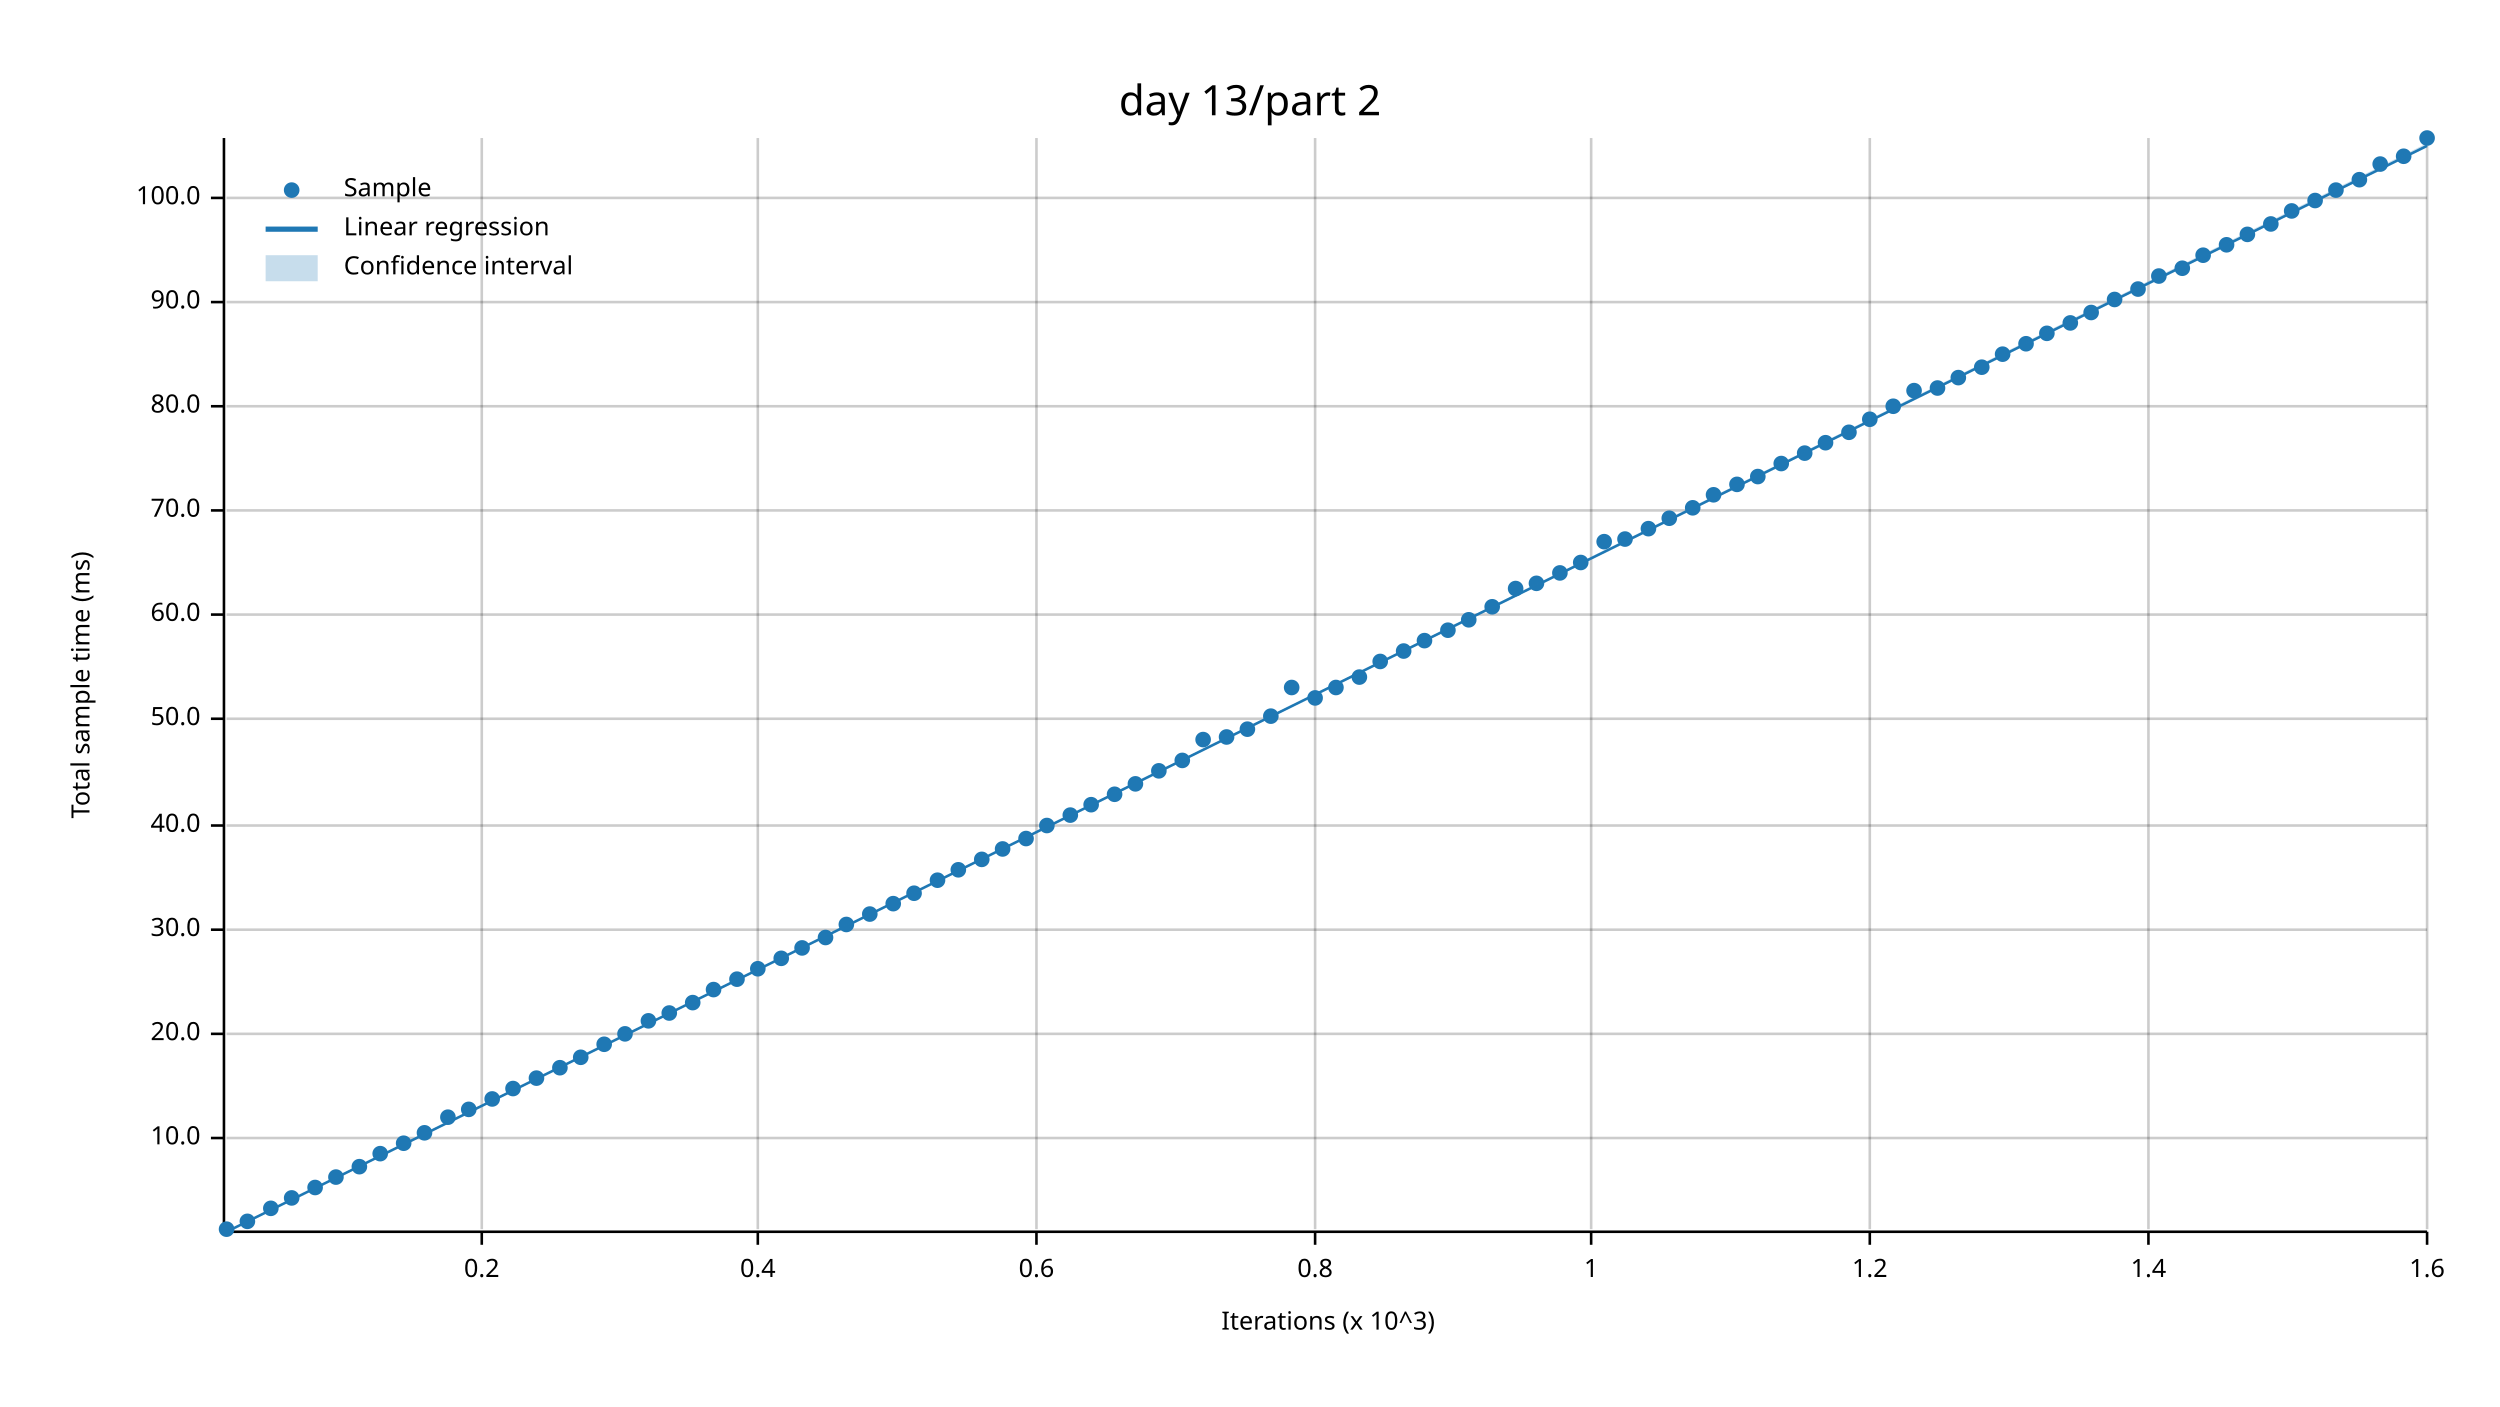
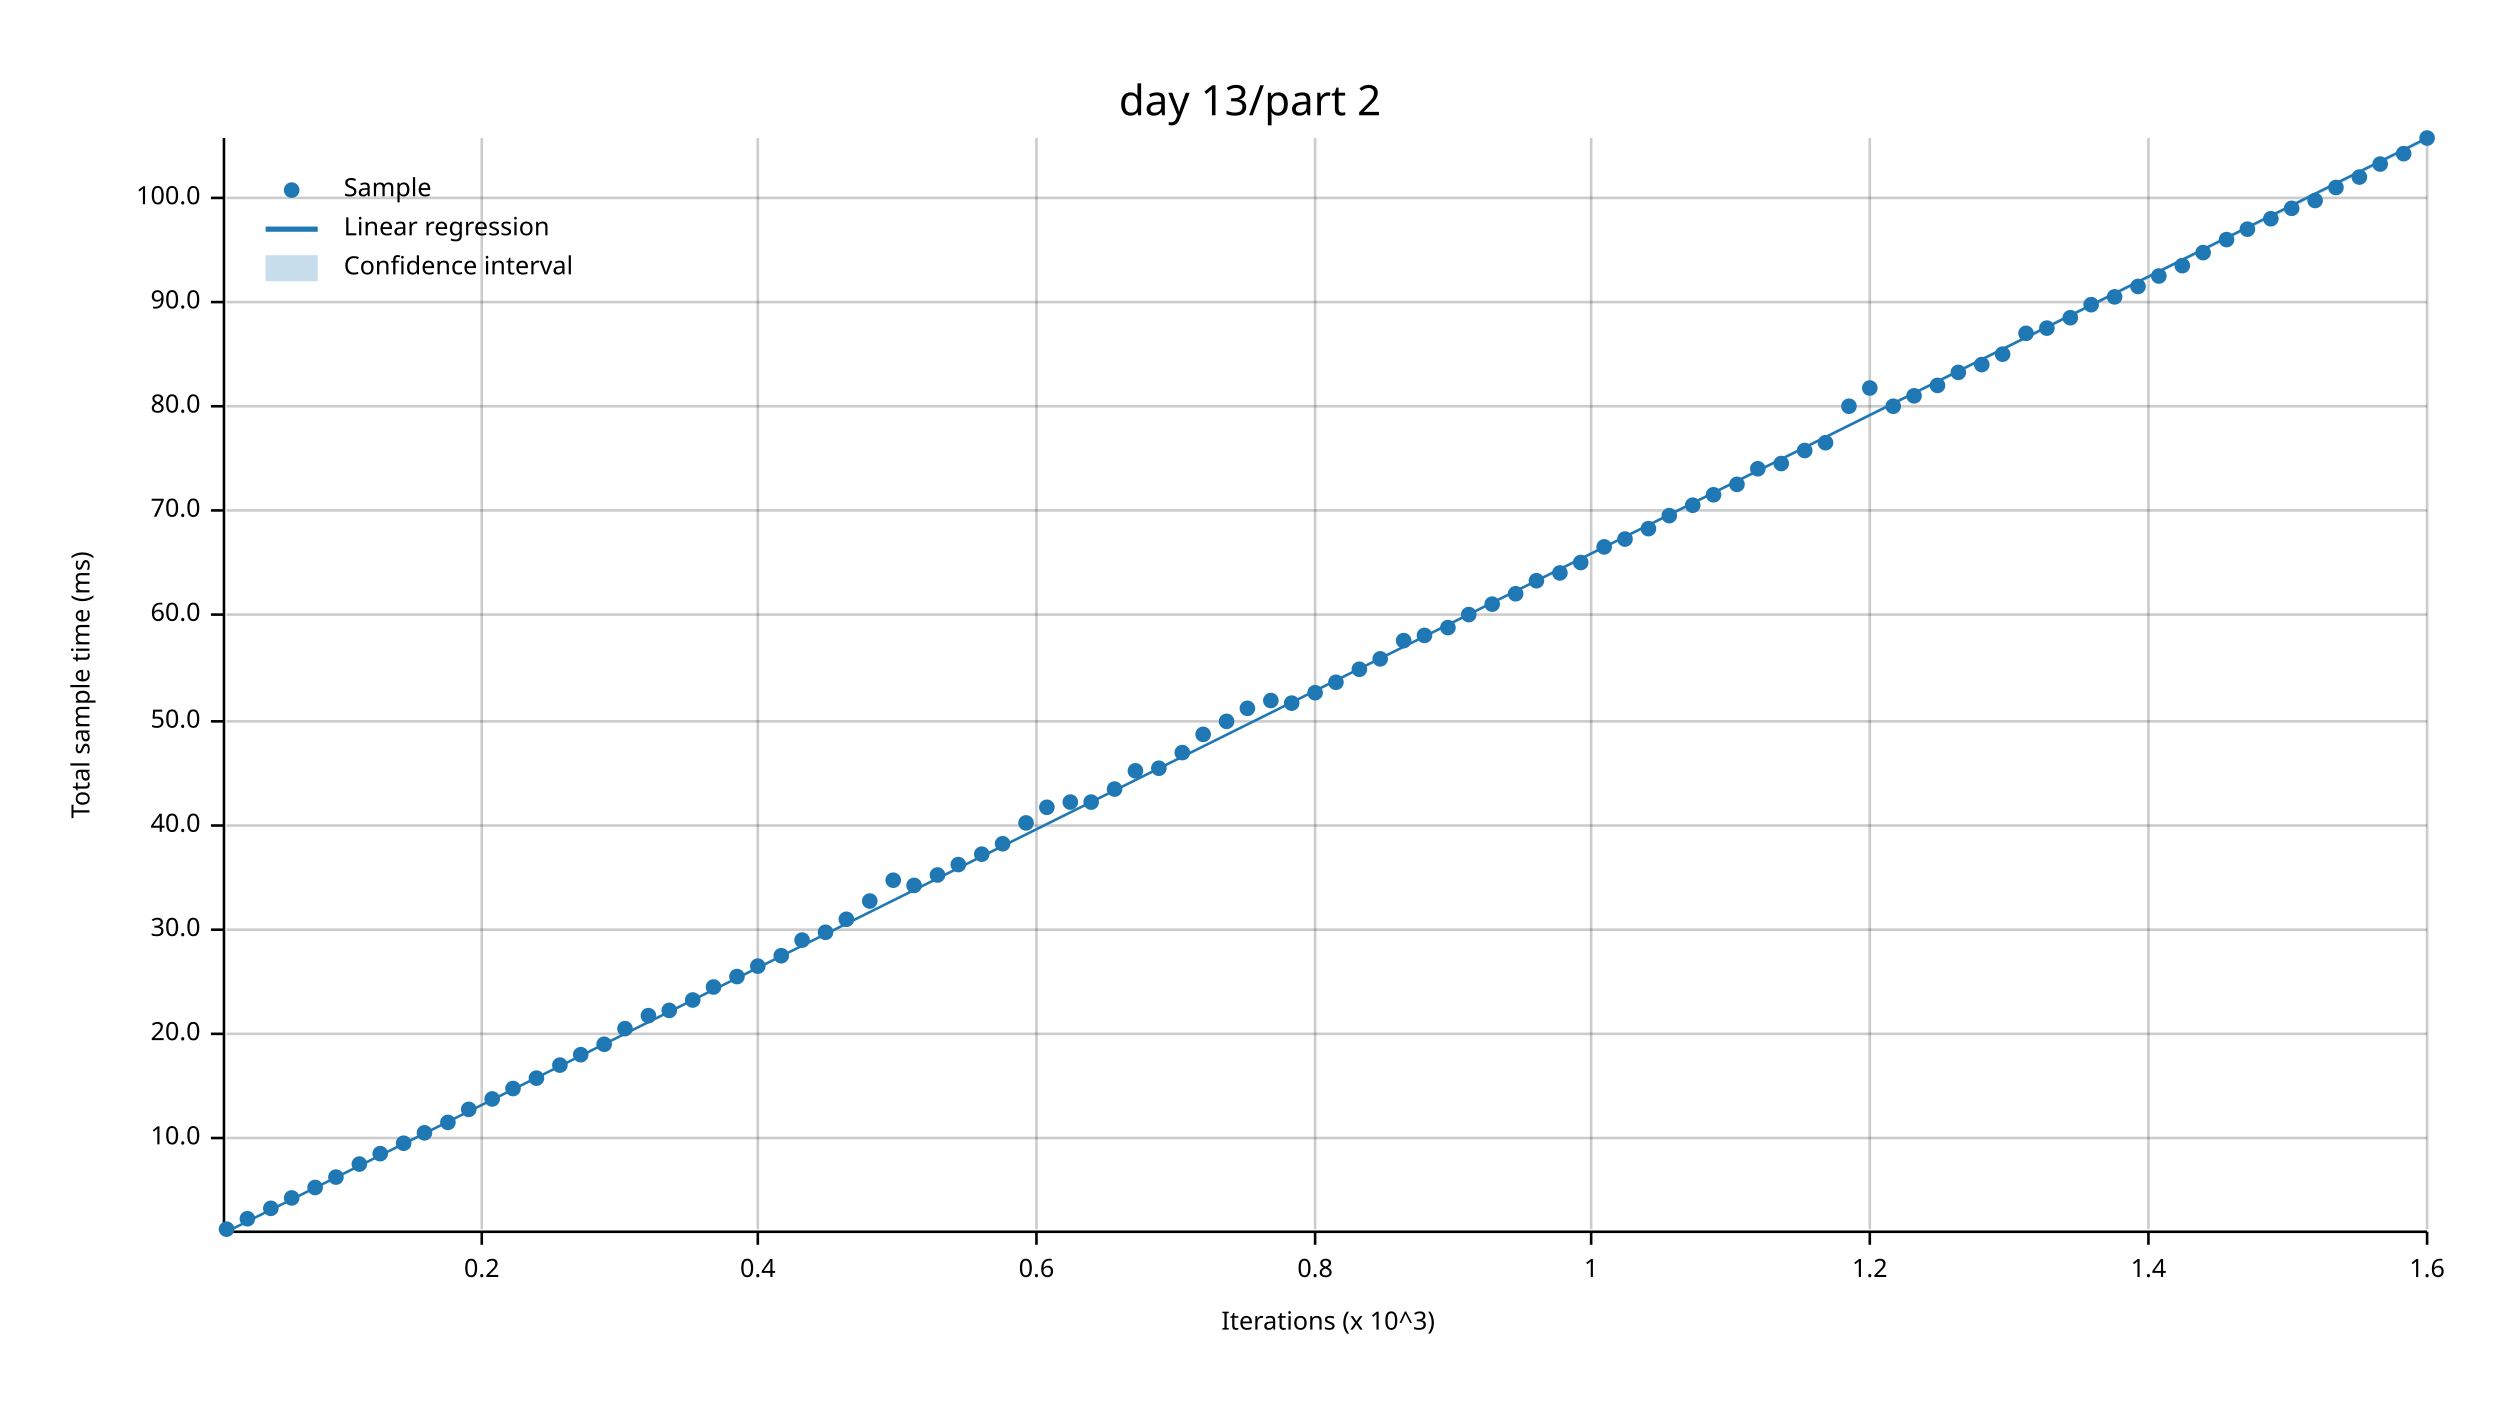
<svg xmlns="http://www.w3.org/2000/svg" width="960" height="540" viewBox="0 0 960 540">
  <text x="480" y="32" dy="0.76em" text-anchor="middle" font-family="sans-serif" font-size="16.129" opacity="1" fill="#000000">
day 13/part 2
</text>
  <text x="27" y="263" dy="0.76em" text-anchor="middle" font-family="sans-serif" font-size="9.677" opacity="1" fill="#000000" transform="rotate(270, 27, 263)">
Total sample time (ms)
</text>
  <text x="510" y="513" dy="-0.5ex" text-anchor="middle" font-family="sans-serif" font-size="9.677" opacity="1" fill="#000000">
Iterations (x 10^3)
</text>
  <line opacity="0.2" stroke="#000000" stroke-width="1" x1="185" y1="472" x2="185" y2="53" />
  <line opacity="0.2" stroke="#000000" stroke-width="1" x1="291" y1="472" x2="291" y2="53" />
  <line opacity="0.2" stroke="#000000" stroke-width="1" x1="398" y1="472" x2="398" y2="53" />
  <line opacity="0.2" stroke="#000000" stroke-width="1" x1="505" y1="472" x2="505" y2="53" />
  <line opacity="0.2" stroke="#000000" stroke-width="1" x1="611" y1="472" x2="611" y2="53" />
  <line opacity="0.2" stroke="#000000" stroke-width="1" x1="718" y1="472" x2="718" y2="53" />
  <line opacity="0.2" stroke="#000000" stroke-width="1" x1="825" y1="472" x2="825" y2="53" />
  <line opacity="0.2" stroke="#000000" stroke-width="1" x1="932" y1="472" x2="932" y2="53" />
  <line opacity="0.2" stroke="#000000" stroke-width="1" x1="87" y1="437" x2="932" y2="437" />
  <line opacity="0.2" stroke="#000000" stroke-width="1" x1="87" y1="397" x2="932" y2="397" />
  <line opacity="0.2" stroke="#000000" stroke-width="1" x1="87" y1="357" x2="932" y2="357" />
  <line opacity="0.2" stroke="#000000" stroke-width="1" x1="87" y1="317" x2="932" y2="317" />
-   <line opacity="0.2" stroke="#000000" stroke-width="1" x1="87" y1="276" x2="932" y2="276" />
+   <line opacity="0.2" stroke="#000000" stroke-width="1" x1="87" y1="277" x2="932" y2="277" />
  <line opacity="0.2" stroke="#000000" stroke-width="1" x1="87" y1="236" x2="932" y2="236" />
  <line opacity="0.2" stroke="#000000" stroke-width="1" x1="87" y1="196" x2="932" y2="196" />
  <line opacity="0.2" stroke="#000000" stroke-width="1" x1="87" y1="156" x2="932" y2="156" />
  <line opacity="0.2" stroke="#000000" stroke-width="1" x1="87" y1="116" x2="932" y2="116" />
  <line opacity="0.2" stroke="#000000" stroke-width="1" x1="87" y1="76" x2="932" y2="76" />
  <polyline fill="none" opacity="1" stroke="#000000" stroke-width="1" points="86,53 86,472 " />
  <text x="77" y="437" dy="0.5ex" text-anchor="end" font-family="sans-serif" font-size="9.677" opacity="1" fill="#000000">
10.0
</text>
  <polyline fill="none" opacity="1" stroke="#000000" stroke-width="1" points="81,437 86,437 " />
  <text x="77" y="397" dy="0.5ex" text-anchor="end" font-family="sans-serif" font-size="9.677" opacity="1" fill="#000000">
20.0
</text>
  <polyline fill="none" opacity="1" stroke="#000000" stroke-width="1" points="81,397 86,397 " />
  <text x="77" y="357" dy="0.5ex" text-anchor="end" font-family="sans-serif" font-size="9.677" opacity="1" fill="#000000">
30.0
</text>
  <polyline fill="none" opacity="1" stroke="#000000" stroke-width="1" points="81,357 86,357 " />
  <text x="77" y="317" dy="0.5ex" text-anchor="end" font-family="sans-serif" font-size="9.677" opacity="1" fill="#000000">
40.0
</text>
  <polyline fill="none" opacity="1" stroke="#000000" stroke-width="1" points="81,317 86,317 " />
-   <text x="77" y="276" dy="0.5ex" text-anchor="end" font-family="sans-serif" font-size="9.677" opacity="1" fill="#000000">
+   <text x="77" y="277" dy="0.5ex" text-anchor="end" font-family="sans-serif" font-size="9.677" opacity="1" fill="#000000">
50.0
</text>
-   <polyline fill="none" opacity="1" stroke="#000000" stroke-width="1" points="81,276 86,276 " />
+   <polyline fill="none" opacity="1" stroke="#000000" stroke-width="1" points="81,277 86,277 " />
  <text x="77" y="236" dy="0.5ex" text-anchor="end" font-family="sans-serif" font-size="9.677" opacity="1" fill="#000000">
60.0
</text>
  <polyline fill="none" opacity="1" stroke="#000000" stroke-width="1" points="81,236 86,236 " />
  <text x="77" y="196" dy="0.5ex" text-anchor="end" font-family="sans-serif" font-size="9.677" opacity="1" fill="#000000">
70.0
</text>
  <polyline fill="none" opacity="1" stroke="#000000" stroke-width="1" points="81,196 86,196 " />
  <text x="77" y="156" dy="0.5ex" text-anchor="end" font-family="sans-serif" font-size="9.677" opacity="1" fill="#000000">
80.0
</text>
  <polyline fill="none" opacity="1" stroke="#000000" stroke-width="1" points="81,156 86,156 " />
  <text x="77" y="116" dy="0.5ex" text-anchor="end" font-family="sans-serif" font-size="9.677" opacity="1" fill="#000000">
90.0
</text>
  <polyline fill="none" opacity="1" stroke="#000000" stroke-width="1" points="81,116 86,116 " />
  <text x="77" y="76" dy="0.5ex" text-anchor="end" font-family="sans-serif" font-size="9.677" opacity="1" fill="#000000">
100.0
</text>
  <polyline fill="none" opacity="1" stroke="#000000" stroke-width="1" points="81,76 86,76 " />
  <polyline fill="none" opacity="1" stroke="#000000" stroke-width="1" points="87,473 932,473 " />
  <text x="185" y="483" dy="0.76em" text-anchor="middle" font-family="sans-serif" font-size="9.677" opacity="1" fill="#000000">
0.2
</text>
  <polyline fill="none" opacity="1" stroke="#000000" stroke-width="1" points="185,473 185,478 " />
  <text x="291" y="483" dy="0.76em" text-anchor="middle" font-family="sans-serif" font-size="9.677" opacity="1" fill="#000000">
0.4
</text>
  <polyline fill="none" opacity="1" stroke="#000000" stroke-width="1" points="291,473 291,478 " />
  <text x="398" y="483" dy="0.76em" text-anchor="middle" font-family="sans-serif" font-size="9.677" opacity="1" fill="#000000">
0.6
</text>
  <polyline fill="none" opacity="1" stroke="#000000" stroke-width="1" points="398,473 398,478 " />
  <text x="505" y="483" dy="0.76em" text-anchor="middle" font-family="sans-serif" font-size="9.677" opacity="1" fill="#000000">
0.8
</text>
  <polyline fill="none" opacity="1" stroke="#000000" stroke-width="1" points="505,473 505,478 " />
  <text x="611" y="483" dy="0.76em" text-anchor="middle" font-family="sans-serif" font-size="9.677" opacity="1" fill="#000000">
1
</text>
  <polyline fill="none" opacity="1" stroke="#000000" stroke-width="1" points="611,473 611,478 " />
  <text x="718" y="483" dy="0.76em" text-anchor="middle" font-family="sans-serif" font-size="9.677" opacity="1" fill="#000000">
1.2
</text>
  <polyline fill="none" opacity="1" stroke="#000000" stroke-width="1" points="718,473 718,478 " />
  <text x="825" y="483" dy="0.76em" text-anchor="middle" font-family="sans-serif" font-size="9.677" opacity="1" fill="#000000">
1.4
</text>
  <polyline fill="none" opacity="1" stroke="#000000" stroke-width="1" points="825,473 825,478 " />
  <text x="932" y="483" dy="0.76em" text-anchor="middle" font-family="sans-serif" font-size="9.677" opacity="1" fill="#000000">
1.6
</text>
  <polyline fill="none" opacity="1" stroke="#000000" stroke-width="1" points="932,473 932,478 " />
  <circle cx="87" cy="472" r="3" opacity="1" fill="#1F78B4" stroke="none" stroke-width="1" />
-   <circle cx="95" cy="469" r="3" opacity="1" fill="#1F78B4" stroke="none" stroke-width="1" />
+   <circle cx="95" cy="468" r="3" opacity="1" fill="#1F78B4" stroke="none" stroke-width="1" />
  <circle cx="104" cy="464" r="3" opacity="1" fill="#1F78B4" stroke="none" stroke-width="1" />
  <circle cx="112" cy="460" r="3" opacity="1" fill="#1F78B4" stroke="none" stroke-width="1" />
  <circle cx="121" cy="456" r="3" opacity="1" fill="#1F78B4" stroke="none" stroke-width="1" />
  <circle cx="129" cy="452" r="3" opacity="1" fill="#1F78B4" stroke="none" stroke-width="1" />
-   <circle cx="138" cy="448" r="3" opacity="1" fill="#1F78B4" stroke="none" stroke-width="1" />
+   <circle cx="138" cy="447" r="3" opacity="1" fill="#1F78B4" stroke="none" stroke-width="1" />
  <circle cx="146" cy="443" r="3" opacity="1" fill="#1F78B4" stroke="none" stroke-width="1" />
  <circle cx="155" cy="439" r="3" opacity="1" fill="#1F78B4" stroke="none" stroke-width="1" />
  <circle cx="163" cy="435" r="3" opacity="1" fill="#1F78B4" stroke="none" stroke-width="1" />
-   <circle cx="172" cy="429" r="3" opacity="1" fill="#1F78B4" stroke="none" stroke-width="1" />
+   <circle cx="172" cy="431" r="3" opacity="1" fill="#1F78B4" stroke="none" stroke-width="1" />
  <circle cx="180" cy="426" r="3" opacity="1" fill="#1F78B4" stroke="none" stroke-width="1" />
  <circle cx="189" cy="422" r="3" opacity="1" fill="#1F78B4" stroke="none" stroke-width="1" />
  <circle cx="197" cy="418" r="3" opacity="1" fill="#1F78B4" stroke="none" stroke-width="1" />
  <circle cx="206" cy="414" r="3" opacity="1" fill="#1F78B4" stroke="none" stroke-width="1" />
-   <circle cx="215" cy="410" r="3" opacity="1" fill="#1F78B4" stroke="none" stroke-width="1" />
-   <circle cx="223" cy="406" r="3" opacity="1" fill="#1F78B4" stroke="none" stroke-width="1" />
+   <circle cx="215" cy="409" r="3" opacity="1" fill="#1F78B4" stroke="none" stroke-width="1" />
+   <circle cx="223" cy="405" r="3" opacity="1" fill="#1F78B4" stroke="none" stroke-width="1" />
  <circle cx="232" cy="401" r="3" opacity="1" fill="#1F78B4" stroke="none" stroke-width="1" />
-   <circle cx="240" cy="397" r="3" opacity="1" fill="#1F78B4" stroke="none" stroke-width="1" />
-   <circle cx="249" cy="392" r="3" opacity="1" fill="#1F78B4" stroke="none" stroke-width="1" />
-   <circle cx="257" cy="389" r="3" opacity="1" fill="#1F78B4" stroke="none" stroke-width="1" />
-   <circle cx="266" cy="385" r="3" opacity="1" fill="#1F78B4" stroke="none" stroke-width="1" />
-   <circle cx="274" cy="380" r="3" opacity="1" fill="#1F78B4" stroke="none" stroke-width="1" />
-   <circle cx="283" cy="376" r="3" opacity="1" fill="#1F78B4" stroke="none" stroke-width="1" />
-   <circle cx="291" cy="372" r="3" opacity="1" fill="#1F78B4" stroke="none" stroke-width="1" />
-   <circle cx="300" cy="368" r="3" opacity="1" fill="#1F78B4" stroke="none" stroke-width="1" />
-   <circle cx="308" cy="364" r="3" opacity="1" fill="#1F78B4" stroke="none" stroke-width="1" />
-   <circle cx="317" cy="360" r="3" opacity="1" fill="#1F78B4" stroke="none" stroke-width="1" />
-   <circle cx="325" cy="355" r="3" opacity="1" fill="#1F78B4" stroke="none" stroke-width="1" />
-   <circle cx="334" cy="351" r="3" opacity="1" fill="#1F78B4" stroke="none" stroke-width="1" />
-   <circle cx="343" cy="347" r="3" opacity="1" fill="#1F78B4" stroke="none" stroke-width="1" />
-   <circle cx="351" cy="343" r="3" opacity="1" fill="#1F78B4" stroke="none" stroke-width="1" />
-   <circle cx="360" cy="338" r="3" opacity="1" fill="#1F78B4" stroke="none" stroke-width="1" />
-   <circle cx="368" cy="334" r="3" opacity="1" fill="#1F78B4" stroke="none" stroke-width="1" />
-   <circle cx="377" cy="330" r="3" opacity="1" fill="#1F78B4" stroke="none" stroke-width="1" />
-   <circle cx="385" cy="326" r="3" opacity="1" fill="#1F78B4" stroke="none" stroke-width="1" />
-   <circle cx="394" cy="322" r="3" opacity="1" fill="#1F78B4" stroke="none" stroke-width="1" />
-   <circle cx="402" cy="317" r="3" opacity="1" fill="#1F78B4" stroke="none" stroke-width="1" />
-   <circle cx="411" cy="313" r="3" opacity="1" fill="#1F78B4" stroke="none" stroke-width="1" />
-   <circle cx="419" cy="309" r="3" opacity="1" fill="#1F78B4" stroke="none" stroke-width="1" />
-   <circle cx="428" cy="305" r="3" opacity="1" fill="#1F78B4" stroke="none" stroke-width="1" />
-   <circle cx="436" cy="301" r="3" opacity="1" fill="#1F78B4" stroke="none" stroke-width="1" />
-   <circle cx="445" cy="296" r="3" opacity="1" fill="#1F78B4" stroke="none" stroke-width="1" />
-   <circle cx="454" cy="292" r="3" opacity="1" fill="#1F78B4" stroke="none" stroke-width="1" />
-   <circle cx="462" cy="284" r="3" opacity="1" fill="#1F78B4" stroke="none" stroke-width="1" />
-   <circle cx="471" cy="283" r="3" opacity="1" fill="#1F78B4" stroke="none" stroke-width="1" />
-   <circle cx="479" cy="280" r="3" opacity="1" fill="#1F78B4" stroke="none" stroke-width="1" />
-   <circle cx="488" cy="275" r="3" opacity="1" fill="#1F78B4" stroke="none" stroke-width="1" />
-   <circle cx="496" cy="264" r="3" opacity="1" fill="#1F78B4" stroke="none" stroke-width="1" />
-   <circle cx="505" cy="268" r="3" opacity="1" fill="#1F78B4" stroke="none" stroke-width="1" />
-   <circle cx="513" cy="264" r="3" opacity="1" fill="#1F78B4" stroke="none" stroke-width="1" />
-   <circle cx="522" cy="260" r="3" opacity="1" fill="#1F78B4" stroke="none" stroke-width="1" />
-   <circle cx="530" cy="254" r="3" opacity="1" fill="#1F78B4" stroke="none" stroke-width="1" />
-   <circle cx="539" cy="250" r="3" opacity="1" fill="#1F78B4" stroke="none" stroke-width="1" />
-   <circle cx="547" cy="246" r="3" opacity="1" fill="#1F78B4" stroke="none" stroke-width="1" />
-   <circle cx="556" cy="242" r="3" opacity="1" fill="#1F78B4" stroke="none" stroke-width="1" />
-   <circle cx="564" cy="238" r="3" opacity="1" fill="#1F78B4" stroke="none" stroke-width="1" />
-   <circle cx="573" cy="233" r="3" opacity="1" fill="#1F78B4" stroke="none" stroke-width="1" />
-   <circle cx="582" cy="226" r="3" opacity="1" fill="#1F78B4" stroke="none" stroke-width="1" />
-   <circle cx="590" cy="224" r="3" opacity="1" fill="#1F78B4" stroke="none" stroke-width="1" />
+   <circle cx="240" cy="395" r="3" opacity="1" fill="#1F78B4" stroke="none" stroke-width="1" />
+   <circle cx="249" cy="390" r="3" opacity="1" fill="#1F78B4" stroke="none" stroke-width="1" />
+   <circle cx="257" cy="388" r="3" opacity="1" fill="#1F78B4" stroke="none" stroke-width="1" />
+   <circle cx="266" cy="384" r="3" opacity="1" fill="#1F78B4" stroke="none" stroke-width="1" />
+   <circle cx="274" cy="379" r="3" opacity="1" fill="#1F78B4" stroke="none" stroke-width="1" />
+   <circle cx="283" cy="375" r="3" opacity="1" fill="#1F78B4" stroke="none" stroke-width="1" />
+   <circle cx="291" cy="371" r="3" opacity="1" fill="#1F78B4" stroke="none" stroke-width="1" />
+   <circle cx="300" cy="367" r="3" opacity="1" fill="#1F78B4" stroke="none" stroke-width="1" />
+   <circle cx="308" cy="361" r="3" opacity="1" fill="#1F78B4" stroke="none" stroke-width="1" />
+   <circle cx="317" cy="358" r="3" opacity="1" fill="#1F78B4" stroke="none" stroke-width="1" />
+   <circle cx="325" cy="353" r="3" opacity="1" fill="#1F78B4" stroke="none" stroke-width="1" />
+   <circle cx="334" cy="346" r="3" opacity="1" fill="#1F78B4" stroke="none" stroke-width="1" />
+   <circle cx="343" cy="338" r="3" opacity="1" fill="#1F78B4" stroke="none" stroke-width="1" />
+   <circle cx="351" cy="340" r="3" opacity="1" fill="#1F78B4" stroke="none" stroke-width="1" />
+   <circle cx="360" cy="336" r="3" opacity="1" fill="#1F78B4" stroke="none" stroke-width="1" />
+   <circle cx="368" cy="332" r="3" opacity="1" fill="#1F78B4" stroke="none" stroke-width="1" />
+   <circle cx="377" cy="328" r="3" opacity="1" fill="#1F78B4" stroke="none" stroke-width="1" />
+   <circle cx="385" cy="324" r="3" opacity="1" fill="#1F78B4" stroke="none" stroke-width="1" />
+   <circle cx="394" cy="316" r="3" opacity="1" fill="#1F78B4" stroke="none" stroke-width="1" />
+   <circle cx="402" cy="310" r="3" opacity="1" fill="#1F78B4" stroke="none" stroke-width="1" />
+   <circle cx="411" cy="308" r="3" opacity="1" fill="#1F78B4" stroke="none" stroke-width="1" />
+   <circle cx="419" cy="308" r="3" opacity="1" fill="#1F78B4" stroke="none" stroke-width="1" />
+   <circle cx="428" cy="303" r="3" opacity="1" fill="#1F78B4" stroke="none" stroke-width="1" />
+   <circle cx="436" cy="296" r="3" opacity="1" fill="#1F78B4" stroke="none" stroke-width="1" />
+   <circle cx="445" cy="295" r="3" opacity="1" fill="#1F78B4" stroke="none" stroke-width="1" />
+   <circle cx="454" cy="289" r="3" opacity="1" fill="#1F78B4" stroke="none" stroke-width="1" />
+   <circle cx="462" cy="282" r="3" opacity="1" fill="#1F78B4" stroke="none" stroke-width="1" />
+   <circle cx="471" cy="277" r="3" opacity="1" fill="#1F78B4" stroke="none" stroke-width="1" />
+   <circle cx="479" cy="272" r="3" opacity="1" fill="#1F78B4" stroke="none" stroke-width="1" />
+   <circle cx="488" cy="269" r="3" opacity="1" fill="#1F78B4" stroke="none" stroke-width="1" />
+   <circle cx="496" cy="270" r="3" opacity="1" fill="#1F78B4" stroke="none" stroke-width="1" />
+   <circle cx="505" cy="266" r="3" opacity="1" fill="#1F78B4" stroke="none" stroke-width="1" />
+   <circle cx="513" cy="262" r="3" opacity="1" fill="#1F78B4" stroke="none" stroke-width="1" />
+   <circle cx="522" cy="257" r="3" opacity="1" fill="#1F78B4" stroke="none" stroke-width="1" />
+   <circle cx="530" cy="253" r="3" opacity="1" fill="#1F78B4" stroke="none" stroke-width="1" />
+   <circle cx="539" cy="246" r="3" opacity="1" fill="#1F78B4" stroke="none" stroke-width="1" />
+   <circle cx="547" cy="244" r="3" opacity="1" fill="#1F78B4" stroke="none" stroke-width="1" />
+   <circle cx="556" cy="241" r="3" opacity="1" fill="#1F78B4" stroke="none" stroke-width="1" />
+   <circle cx="564" cy="236" r="3" opacity="1" fill="#1F78B4" stroke="none" stroke-width="1" />
+   <circle cx="573" cy="232" r="3" opacity="1" fill="#1F78B4" stroke="none" stroke-width="1" />
+   <circle cx="582" cy="228" r="3" opacity="1" fill="#1F78B4" stroke="none" stroke-width="1" />
+   <circle cx="590" cy="223" r="3" opacity="1" fill="#1F78B4" stroke="none" stroke-width="1" />
  <circle cx="599" cy="220" r="3" opacity="1" fill="#1F78B4" stroke="none" stroke-width="1" />
  <circle cx="607" cy="216" r="3" opacity="1" fill="#1F78B4" stroke="none" stroke-width="1" />
-   <circle cx="616" cy="208" r="3" opacity="1" fill="#1F78B4" stroke="none" stroke-width="1" />
+   <circle cx="616" cy="210" r="3" opacity="1" fill="#1F78B4" stroke="none" stroke-width="1" />
  <circle cx="624" cy="207" r="3" opacity="1" fill="#1F78B4" stroke="none" stroke-width="1" />
  <circle cx="633" cy="203" r="3" opacity="1" fill="#1F78B4" stroke="none" stroke-width="1" />
-   <circle cx="641" cy="199" r="3" opacity="1" fill="#1F78B4" stroke="none" stroke-width="1" />
-   <circle cx="650" cy="195" r="3" opacity="1" fill="#1F78B4" stroke="none" stroke-width="1" />
+   <circle cx="641" cy="198" r="3" opacity="1" fill="#1F78B4" stroke="none" stroke-width="1" />
+   <circle cx="650" cy="194" r="3" opacity="1" fill="#1F78B4" stroke="none" stroke-width="1" />
  <circle cx="658" cy="190" r="3" opacity="1" fill="#1F78B4" stroke="none" stroke-width="1" />
  <circle cx="667" cy="186" r="3" opacity="1" fill="#1F78B4" stroke="none" stroke-width="1" />
-   <circle cx="675" cy="183" r="3" opacity="1" fill="#1F78B4" stroke="none" stroke-width="1" />
+   <circle cx="675" cy="180" r="3" opacity="1" fill="#1F78B4" stroke="none" stroke-width="1" />
  <circle cx="684" cy="178" r="3" opacity="1" fill="#1F78B4" stroke="none" stroke-width="1" />
-   <circle cx="693" cy="174" r="3" opacity="1" fill="#1F78B4" stroke="none" stroke-width="1" />
+   <circle cx="693" cy="173" r="3" opacity="1" fill="#1F78B4" stroke="none" stroke-width="1" />
  <circle cx="701" cy="170" r="3" opacity="1" fill="#1F78B4" stroke="none" stroke-width="1" />
-   <circle cx="710" cy="166" r="3" opacity="1" fill="#1F78B4" stroke="none" stroke-width="1" />
-   <circle cx="718" cy="161" r="3" opacity="1" fill="#1F78B4" stroke="none" stroke-width="1" />
+   <circle cx="710" cy="156" r="3" opacity="1" fill="#1F78B4" stroke="none" stroke-width="1" />
+   <circle cx="718" cy="149" r="3" opacity="1" fill="#1F78B4" stroke="none" stroke-width="1" />
  <circle cx="727" cy="156" r="3" opacity="1" fill="#1F78B4" stroke="none" stroke-width="1" />
-   <circle cx="735" cy="150" r="3" opacity="1" fill="#1F78B4" stroke="none" stroke-width="1" />
-   <circle cx="744" cy="149" r="3" opacity="1" fill="#1F78B4" stroke="none" stroke-width="1" />
-   <circle cx="752" cy="145" r="3" opacity="1" fill="#1F78B4" stroke="none" stroke-width="1" />
-   <circle cx="761" cy="141" r="3" opacity="1" fill="#1F78B4" stroke="none" stroke-width="1" />
+   <circle cx="735" cy="152" r="3" opacity="1" fill="#1F78B4" stroke="none" stroke-width="1" />
+   <circle cx="744" cy="148" r="3" opacity="1" fill="#1F78B4" stroke="none" stroke-width="1" />
+   <circle cx="752" cy="143" r="3" opacity="1" fill="#1F78B4" stroke="none" stroke-width="1" />
+   <circle cx="761" cy="140" r="3" opacity="1" fill="#1F78B4" stroke="none" stroke-width="1" />
  <circle cx="769" cy="136" r="3" opacity="1" fill="#1F78B4" stroke="none" stroke-width="1" />
-   <circle cx="778" cy="132" r="3" opacity="1" fill="#1F78B4" stroke="none" stroke-width="1" />
-   <circle cx="786" cy="128" r="3" opacity="1" fill="#1F78B4" stroke="none" stroke-width="1" />
-   <circle cx="795" cy="124" r="3" opacity="1" fill="#1F78B4" stroke="none" stroke-width="1" />
-   <circle cx="803" cy="120" r="3" opacity="1" fill="#1F78B4" stroke="none" stroke-width="1" />
-   <circle cx="812" cy="115" r="3" opacity="1" fill="#1F78B4" stroke="none" stroke-width="1" />
-   <circle cx="821" cy="111" r="3" opacity="1" fill="#1F78B4" stroke="none" stroke-width="1" />
+   <circle cx="778" cy="128" r="3" opacity="1" fill="#1F78B4" stroke="none" stroke-width="1" />
+   <circle cx="786" cy="126" r="3" opacity="1" fill="#1F78B4" stroke="none" stroke-width="1" />
+   <circle cx="795" cy="122" r="3" opacity="1" fill="#1F78B4" stroke="none" stroke-width="1" />
+   <circle cx="803" cy="117" r="3" opacity="1" fill="#1F78B4" stroke="none" stroke-width="1" />
+   <circle cx="812" cy="114" r="3" opacity="1" fill="#1F78B4" stroke="none" stroke-width="1" />
+   <circle cx="821" cy="110" r="3" opacity="1" fill="#1F78B4" stroke="none" stroke-width="1" />
  <circle cx="829" cy="106" r="3" opacity="1" fill="#1F78B4" stroke="none" stroke-width="1" />
-   <circle cx="838" cy="103" r="3" opacity="1" fill="#1F78B4" stroke="none" stroke-width="1" />
-   <circle cx="846" cy="98" r="3" opacity="1" fill="#1F78B4" stroke="none" stroke-width="1" />
-   <circle cx="855" cy="94" r="3" opacity="1" fill="#1F78B4" stroke="none" stroke-width="1" />
-   <circle cx="863" cy="90" r="3" opacity="1" fill="#1F78B4" stroke="none" stroke-width="1" />
-   <circle cx="872" cy="86" r="3" opacity="1" fill="#1F78B4" stroke="none" stroke-width="1" />
-   <circle cx="880" cy="81" r="3" opacity="1" fill="#1F78B4" stroke="none" stroke-width="1" />
+   <circle cx="838" cy="102" r="3" opacity="1" fill="#1F78B4" stroke="none" stroke-width="1" />
+   <circle cx="846" cy="97" r="3" opacity="1" fill="#1F78B4" stroke="none" stroke-width="1" />
+   <circle cx="855" cy="92" r="3" opacity="1" fill="#1F78B4" stroke="none" stroke-width="1" />
+   <circle cx="863" cy="88" r="3" opacity="1" fill="#1F78B4" stroke="none" stroke-width="1" />
+   <circle cx="872" cy="84" r="3" opacity="1" fill="#1F78B4" stroke="none" stroke-width="1" />
+   <circle cx="880" cy="80" r="3" opacity="1" fill="#1F78B4" stroke="none" stroke-width="1" />
  <circle cx="889" cy="77" r="3" opacity="1" fill="#1F78B4" stroke="none" stroke-width="1" />
-   <circle cx="897" cy="73" r="3" opacity="1" fill="#1F78B4" stroke="none" stroke-width="1" />
-   <circle cx="906" cy="69" r="3" opacity="1" fill="#1F78B4" stroke="none" stroke-width="1" />
+   <circle cx="897" cy="72" r="3" opacity="1" fill="#1F78B4" stroke="none" stroke-width="1" />
+   <circle cx="906" cy="68" r="3" opacity="1" fill="#1F78B4" stroke="none" stroke-width="1" />
  <circle cx="914" cy="63" r="3" opacity="1" fill="#1F78B4" stroke="none" stroke-width="1" />
-   <circle cx="923" cy="60" r="3" opacity="1" fill="#1F78B4" stroke="none" stroke-width="1" />
+   <circle cx="923" cy="59" r="3" opacity="1" fill="#1F78B4" stroke="none" stroke-width="1" />
  <circle cx="932" cy="53" r="3" opacity="1" fill="#1F78B4" stroke="none" stroke-width="1" />
-   <polyline fill="none" opacity="1" stroke="#1F78B4" stroke-width="1" points="87,473 932,56 " />
-   <polygon opacity="0.25" fill="#1F78B4" points="87,473 932,56 932,55 " />
+   <polyline fill="none" opacity="1" stroke="#1F78B4" stroke-width="1" points="87,473 932,53 " />
+   <polygon opacity="0.25" fill="#1F78B4" points="87,473 932,54 932,53 " />
  <text x="132" y="68" dy="0.76em" text-anchor="start" font-family="sans-serif" font-size="9.677" opacity="1" fill="#000000">
Sample
</text>
  <text x="132" y="83" dy="0.76em" text-anchor="start" font-family="sans-serif" font-size="9.677" opacity="1" fill="#000000">
Linear regression
</text>
  <text x="132" y="98" dy="0.76em" text-anchor="start" font-family="sans-serif" font-size="9.677" opacity="1" fill="#000000">
Confidence interval
</text>
  <circle cx="112" cy="73" r="3" opacity="1" fill="#1F78B4" stroke="none" stroke-width="1" />
  <polyline fill="none" opacity="1" stroke="#1F78B4" stroke-width="2" points="102,88 122,88 " />
  <rect x="102" y="98" width="20" height="10" opacity="0.25" fill="#1F78B4" stroke="none" />
</svg>
